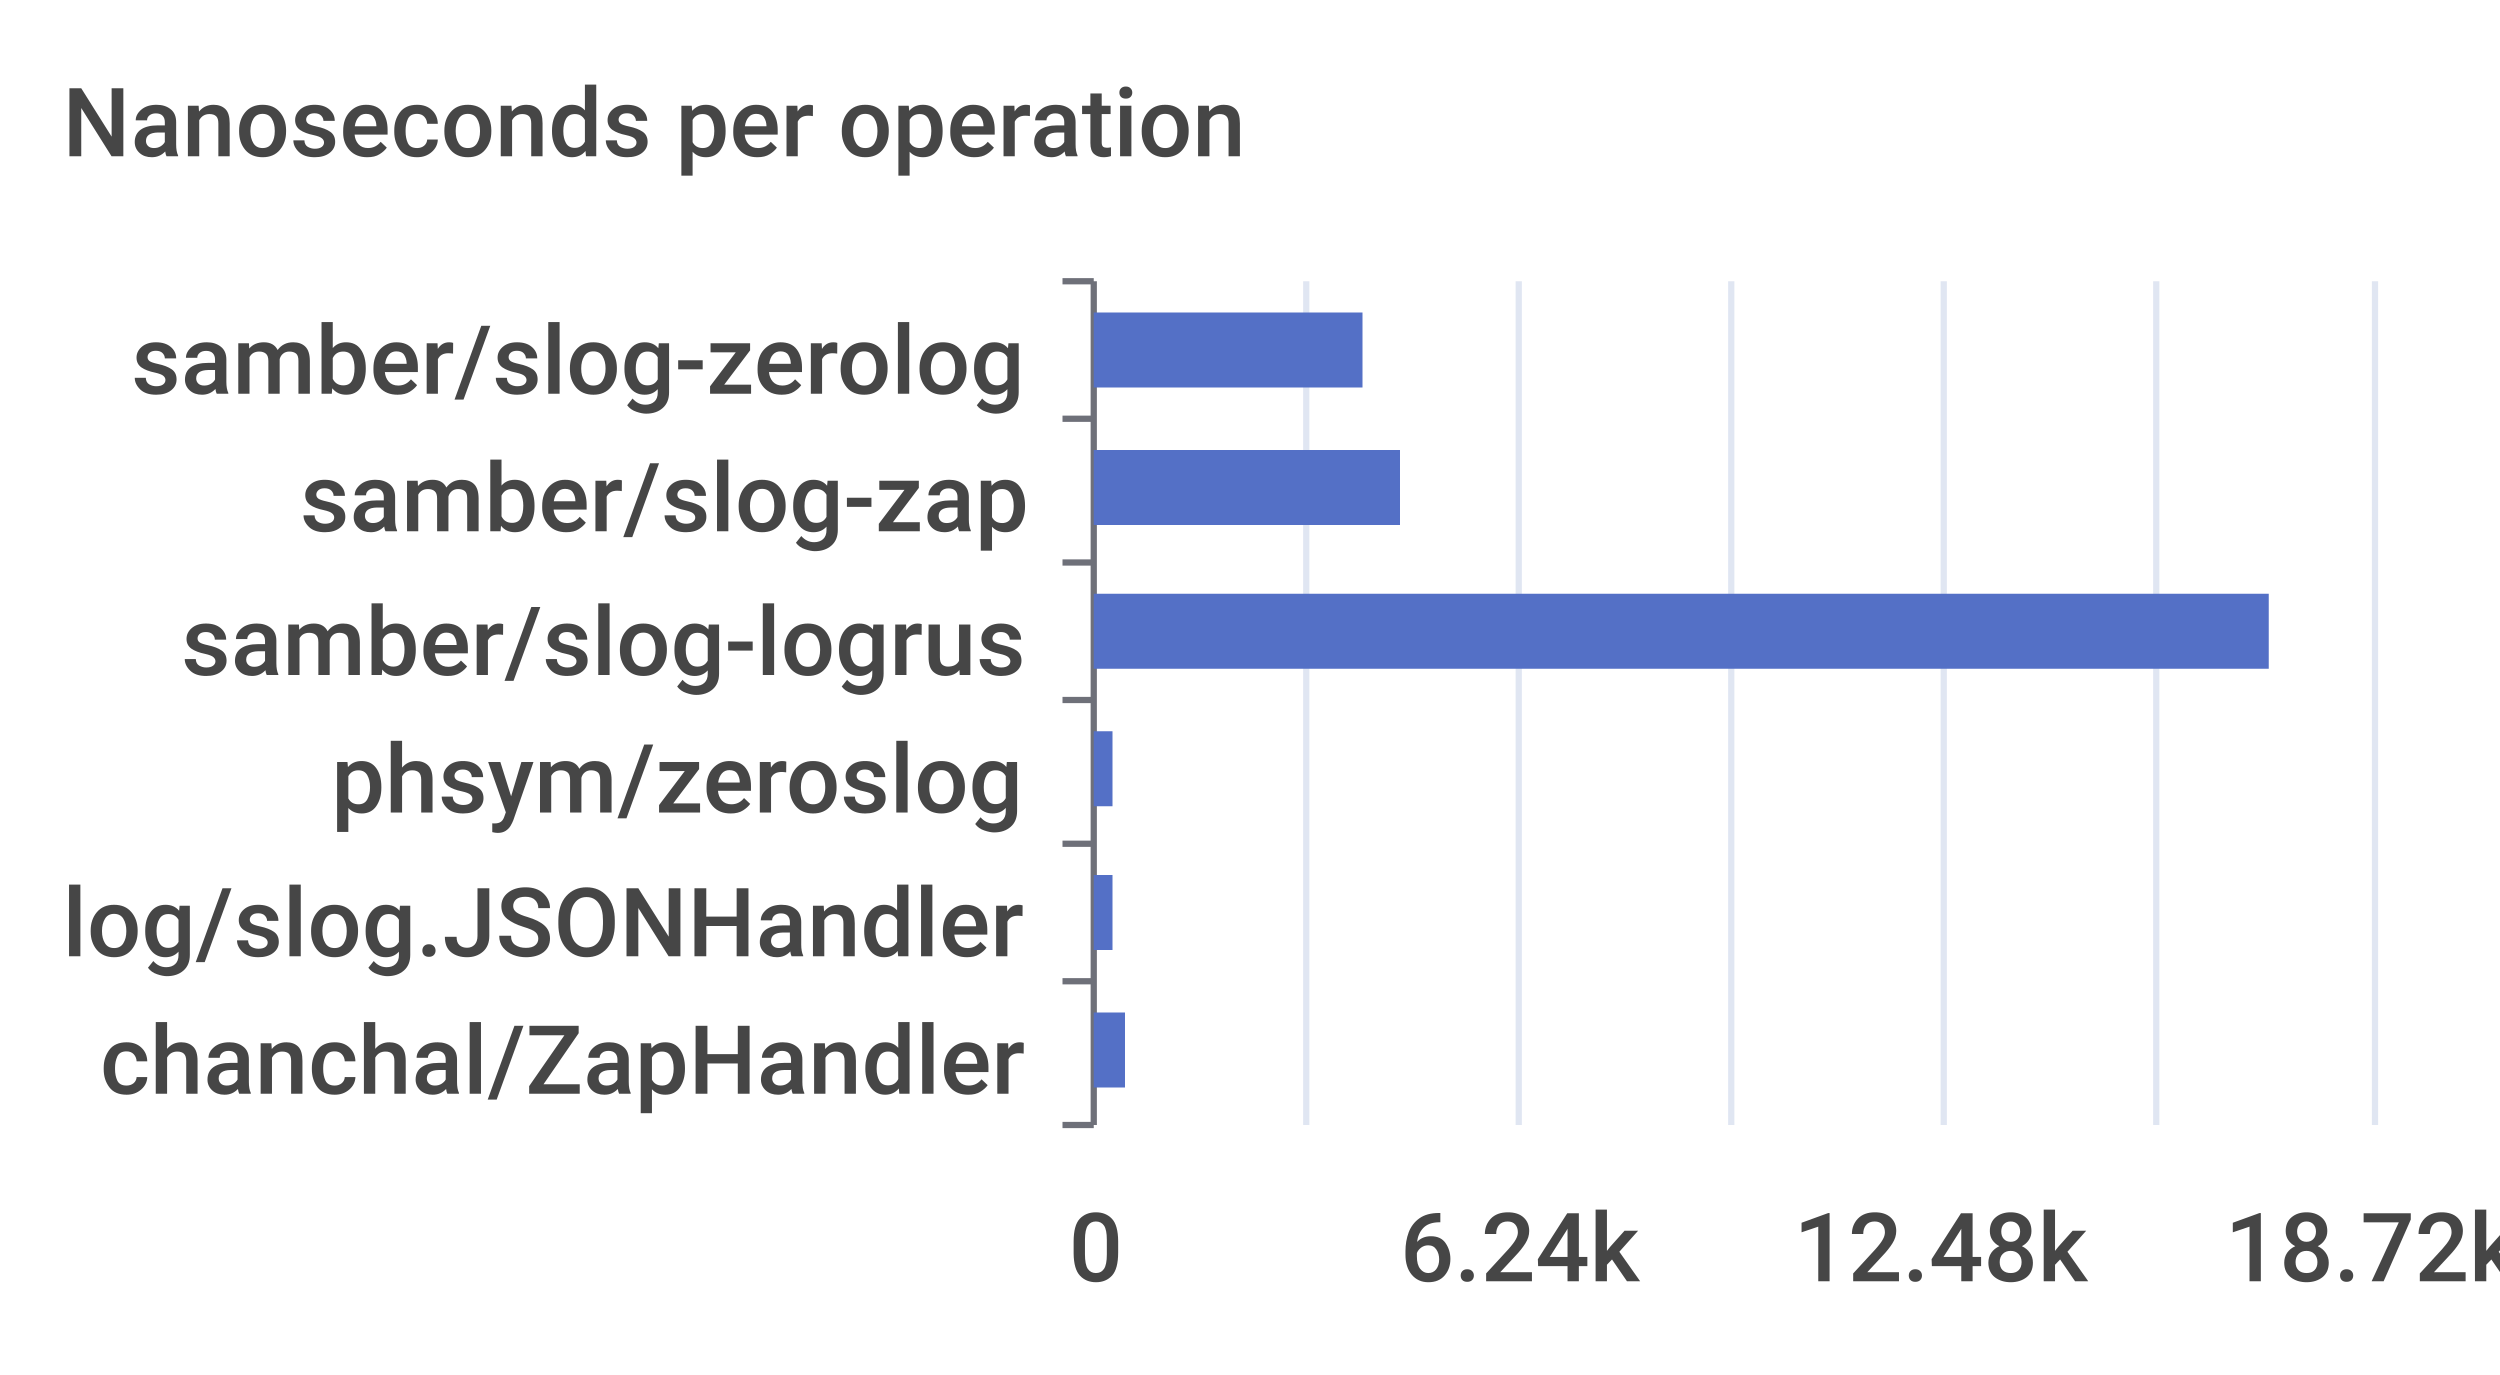
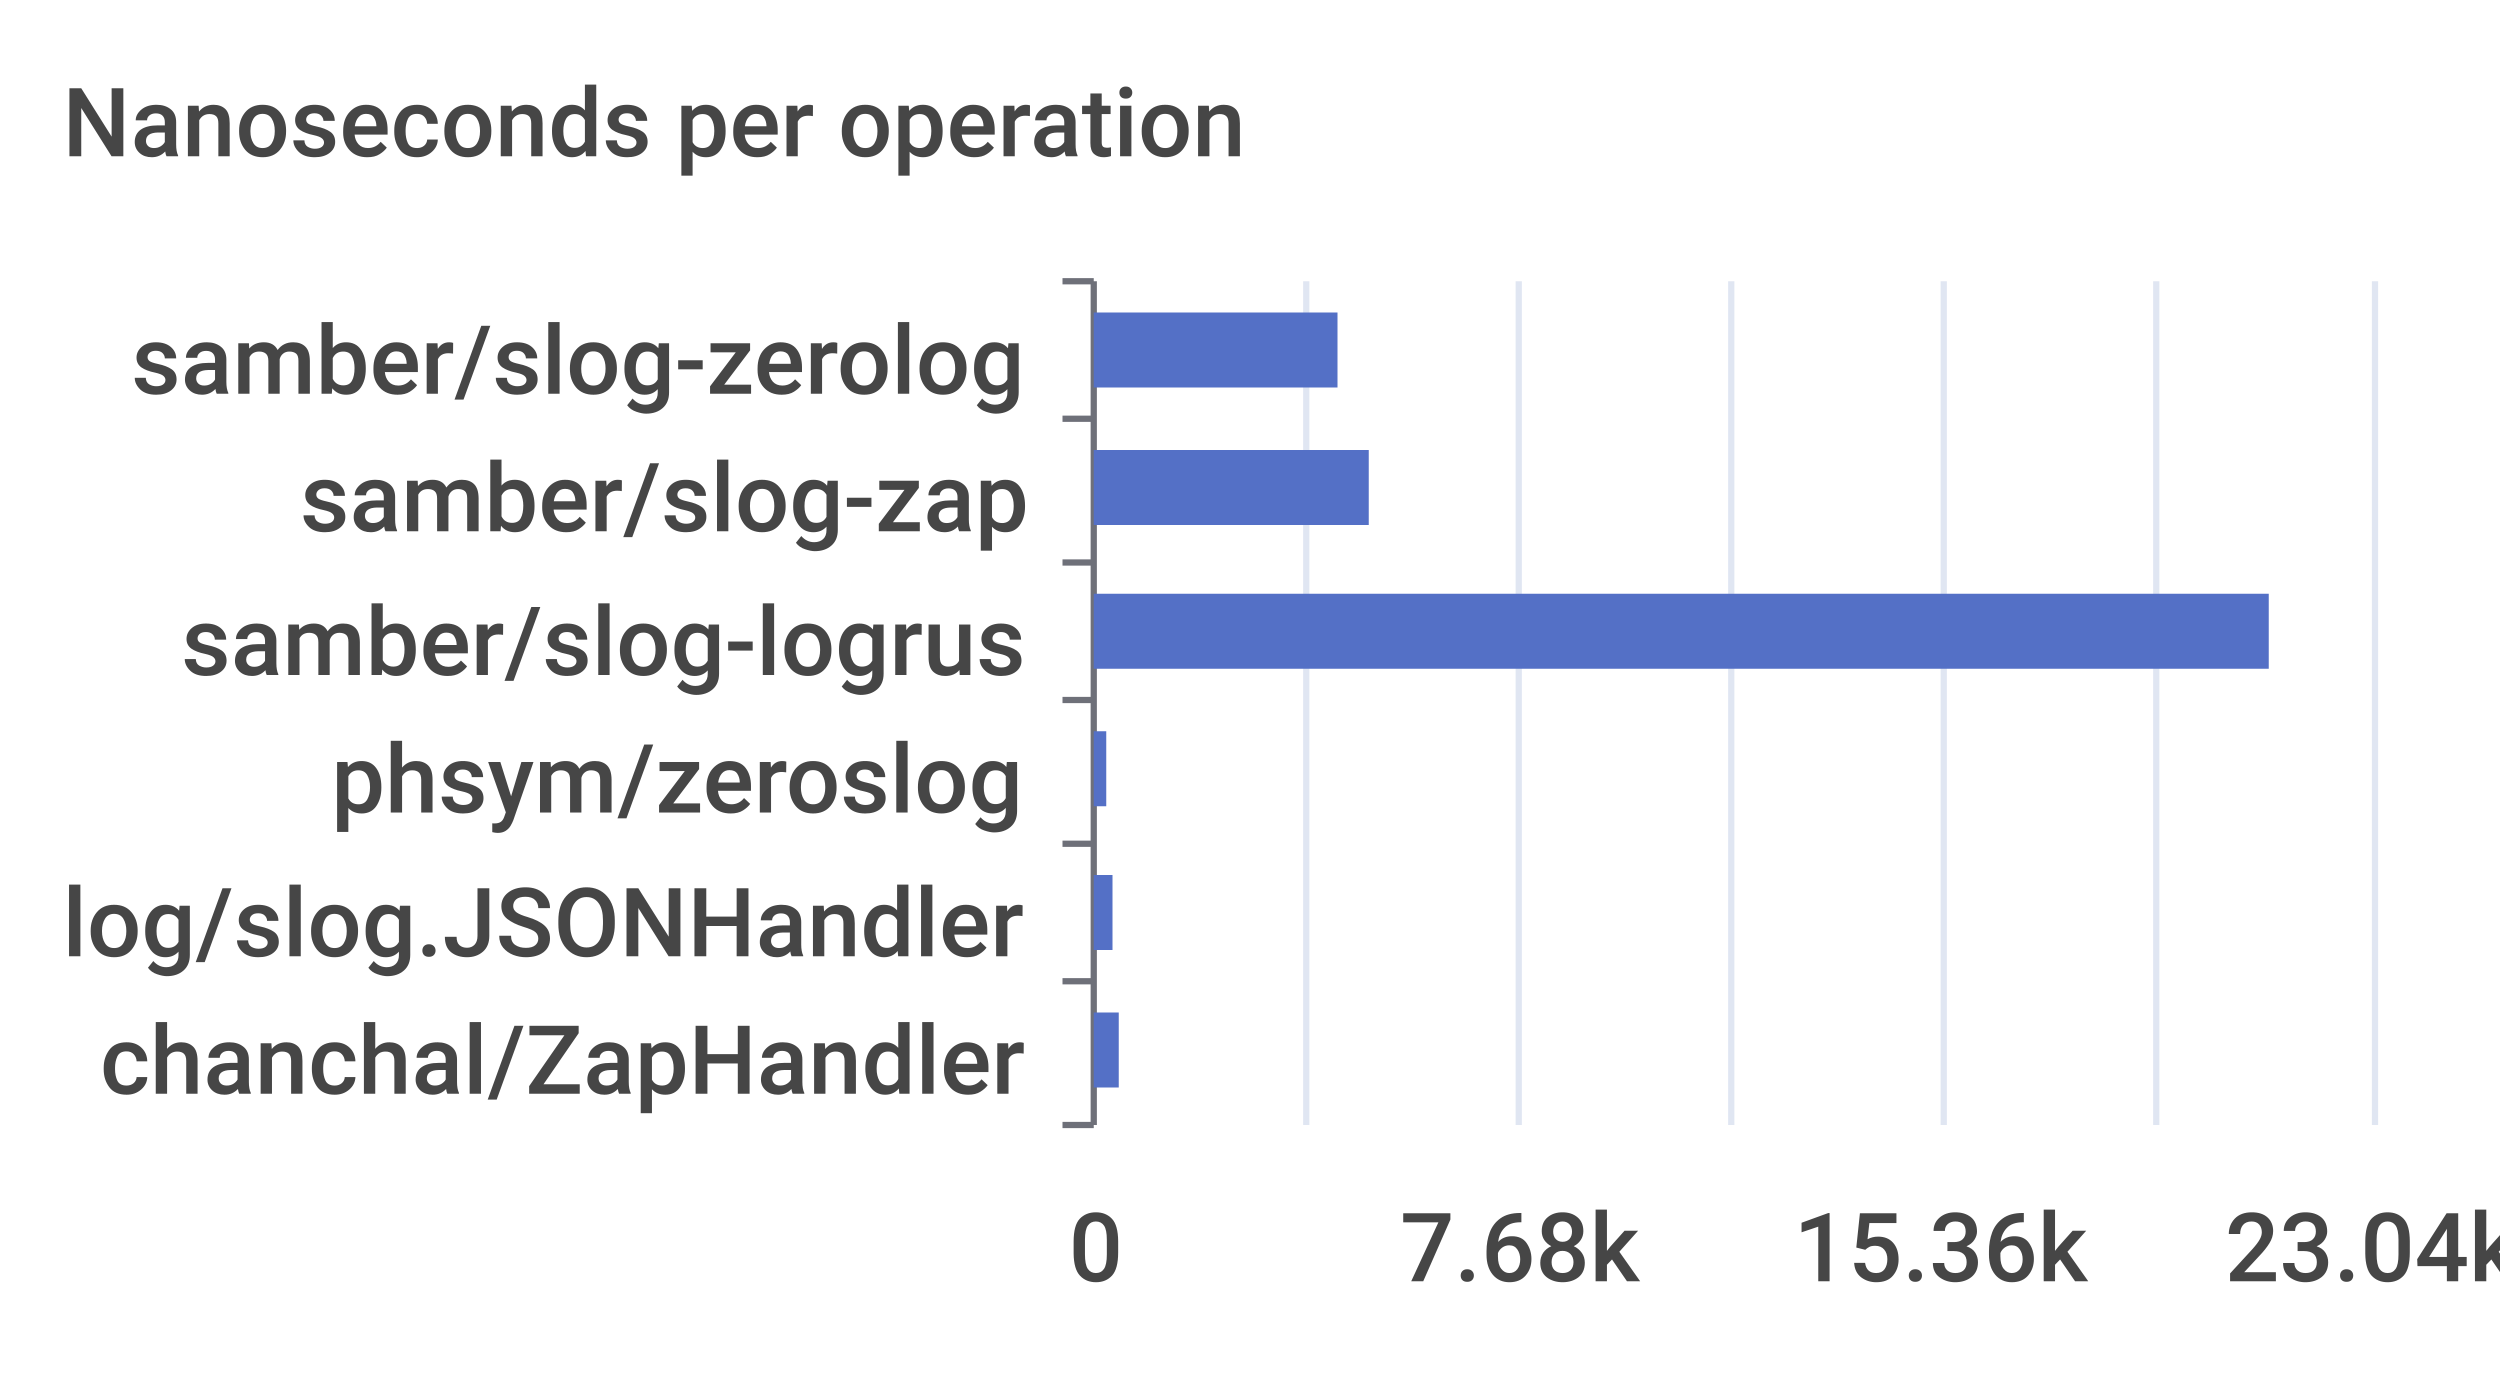
<svg xmlns="http://www.w3.org/2000/svg" width="400" height="220">\n<path d="M 0 0 L 400 0 L 400 220 L 0 220 L 0 0" style="stroke-width:0;stroke:none;fill:rgba(255,255,255,1.0)" />
  <text x="10" y="25" style="stroke-width:0;stroke:none;fill:rgba(70,70,70,1.0);font-size:15.3px;font-family:'Roboto Medium',sans-serif">Nanoseconds per operation</text>
  <path d="M 170 45 L 175 45" style="stroke-width:1;stroke:rgba(110,112,121,1.0);fill:none" />
  <path d="M 170 67 L 175 67" style="stroke-width:1;stroke:rgba(110,112,121,1.0);fill:none" />
  <path d="M 170 90 L 175 90" style="stroke-width:1;stroke:rgba(110,112,121,1.0);fill:none" />
  <path d="M 170 112 L 175 112" style="stroke-width:1;stroke:rgba(110,112,121,1.0);fill:none" />
  <path d="M 170 135 L 175 135" style="stroke-width:1;stroke:rgba(110,112,121,1.0);fill:none" />
  <path d="M 170 157 L 175 157" style="stroke-width:1;stroke:rgba(110,112,121,1.0);fill:none" />
  <path d="M 170 180 L 175 180" style="stroke-width:1;stroke:rgba(110,112,121,1.0);fill:none" />
  <path d="M 175 45 L 175 180" style="stroke-width:1;stroke:rgba(110,112,121,1.0);fill:none" />
  <text x="21" y="63" style="stroke-width:0;stroke:none;fill:rgba(70,70,70,1.0);font-size:15.3px;font-family:'Roboto Medium',sans-serif">samber/slog-zerolog</text>
  <text x="48" y="85" style="stroke-width:0;stroke:none;fill:rgba(70,70,70,1.0);font-size:15.3px;font-family:'Roboto Medium',sans-serif">samber/slog-zap</text>
  <text x="29" y="108" style="stroke-width:0;stroke:none;fill:rgba(70,70,70,1.0);font-size:15.3px;font-family:'Roboto Medium',sans-serif">samber/slog-logrus</text>
  <text x="53" y="130" style="stroke-width:0;stroke:none;fill:rgba(70,70,70,1.0);font-size:15.3px;font-family:'Roboto Medium',sans-serif">phsym/zeroslog</text>
  <text x="10" y="153" style="stroke-width:0;stroke:none;fill:rgba(70,70,70,1.0);font-size:15.3px;font-family:'Roboto Medium',sans-serif">log/slog.JSONHandler</text>
  <text x="16" y="175" style="stroke-width:0;stroke:none;fill:rgba(70,70,70,1.0);font-size:15.3px;font-family:'Roboto Medium',sans-serif">chanchal/ZapHandler</text>
  <text x="171" y="205" style="stroke-width:0;stroke:none;fill:rgba(70,70,70,1.0);font-size:15.3px;font-family:'Roboto Medium',sans-serif">0</text>
-   <text x="224" y="205" style="stroke-width:0;stroke:none;fill:rgba(70,70,70,1.0);font-size:15.3px;font-family:'Roboto Medium',sans-serif">6.24k</text>
-   <text x="287" y="205" style="stroke-width:0;stroke:none;fill:rgba(70,70,70,1.0);font-size:15.3px;font-family:'Roboto Medium',sans-serif">12.48k</text>
-   <text x="356" y="205" style="stroke-width:0;stroke:none;fill:rgba(70,70,70,1.0);font-size:15.3px;font-family:'Roboto Medium',sans-serif">18.72k</text>
+   <text x="224" y="205" style="stroke-width:0;stroke:none;fill:rgba(70,70,70,1.0);font-size:15.3px;font-family:'Roboto Medium',sans-serif">7.68k</text>
+   <text x="287" y="205" style="stroke-width:0;stroke:none;fill:rgba(70,70,70,1.0);font-size:15.3px;font-family:'Roboto Medium',sans-serif">15.36k</text>
+   <text x="356" y="205" style="stroke-width:0;stroke:none;fill:rgba(70,70,70,1.0);font-size:15.3px;font-family:'Roboto Medium',sans-serif">23.04k</text>
  <path d="M 209 45 L 209 180" style="stroke-width:1;stroke:rgba(224,230,242,1.0);fill:none" />
  <path d="M 243 45 L 243 180" style="stroke-width:1;stroke:rgba(224,230,242,1.0);fill:none" />
  <path d="M 277 45 L 277 180" style="stroke-width:1;stroke:rgba(224,230,242,1.0);fill:none" />
  <path d="M 311 45 L 311 180" style="stroke-width:1;stroke:rgba(224,230,242,1.0);fill:none" />
  <path d="M 345 45 L 345 180" style="stroke-width:1;stroke:rgba(224,230,242,1.0);fill:none" />
  <path d="M 380 45 L 380 180" style="stroke-width:1;stroke:rgba(224,230,242,1.0);fill:none" />
-   <path d="M 175 162 L 180 162 L 180 174 L 175 174 L 175 162" style="stroke-width:0;stroke:none;fill:rgba(84,112,198,1.0)" />
+   <path d="M 175 162 L 179 162 L 179 174 L 175 174 L 175 162" style="stroke-width:0;stroke:none;fill:rgba(84,112,198,1.0)" />
  <path d="M 175 140 L 178 140 L 178 152 L 175 152 L 175 140" style="stroke-width:0;stroke:none;fill:rgba(84,112,198,1.0)" />
-   <path d="M 175 117 L 178 117 L 178 129 L 175 129 L 175 117" style="stroke-width:0;stroke:none;fill:rgba(84,112,198,1.0)" />
+   <path d="M 175 117 L 177 117 L 177 129 L 175 129 L 175 117" style="stroke-width:0;stroke:none;fill:rgba(84,112,198,1.0)" />
  <path d="M 175 95 L 363 95 L 363 107 L 175 107 L 175 95" style="stroke-width:0;stroke:none;fill:rgba(84,112,198,1.0)" />
-   <path d="M 175 72 L 224 72 L 224 84 L 175 84 L 175 72" style="stroke-width:0;stroke:none;fill:rgba(84,112,198,1.0)" />
-   <path d="M 175 50 L 218 50 L 218 62 L 175 62 L 175 50" style="stroke-width:0;stroke:none;fill:rgba(84,112,198,1.0)" />
+   <path d="M 175 72 L 219 72 L 219 84 L 175 84 L 175 72" style="stroke-width:0;stroke:none;fill:rgba(84,112,198,1.0)" />
+   <path d="M 175 50 L 214 50 L 214 62 L 175 62 L 175 50" style="stroke-width:0;stroke:none;fill:rgba(84,112,198,1.0)" />
</svg>
